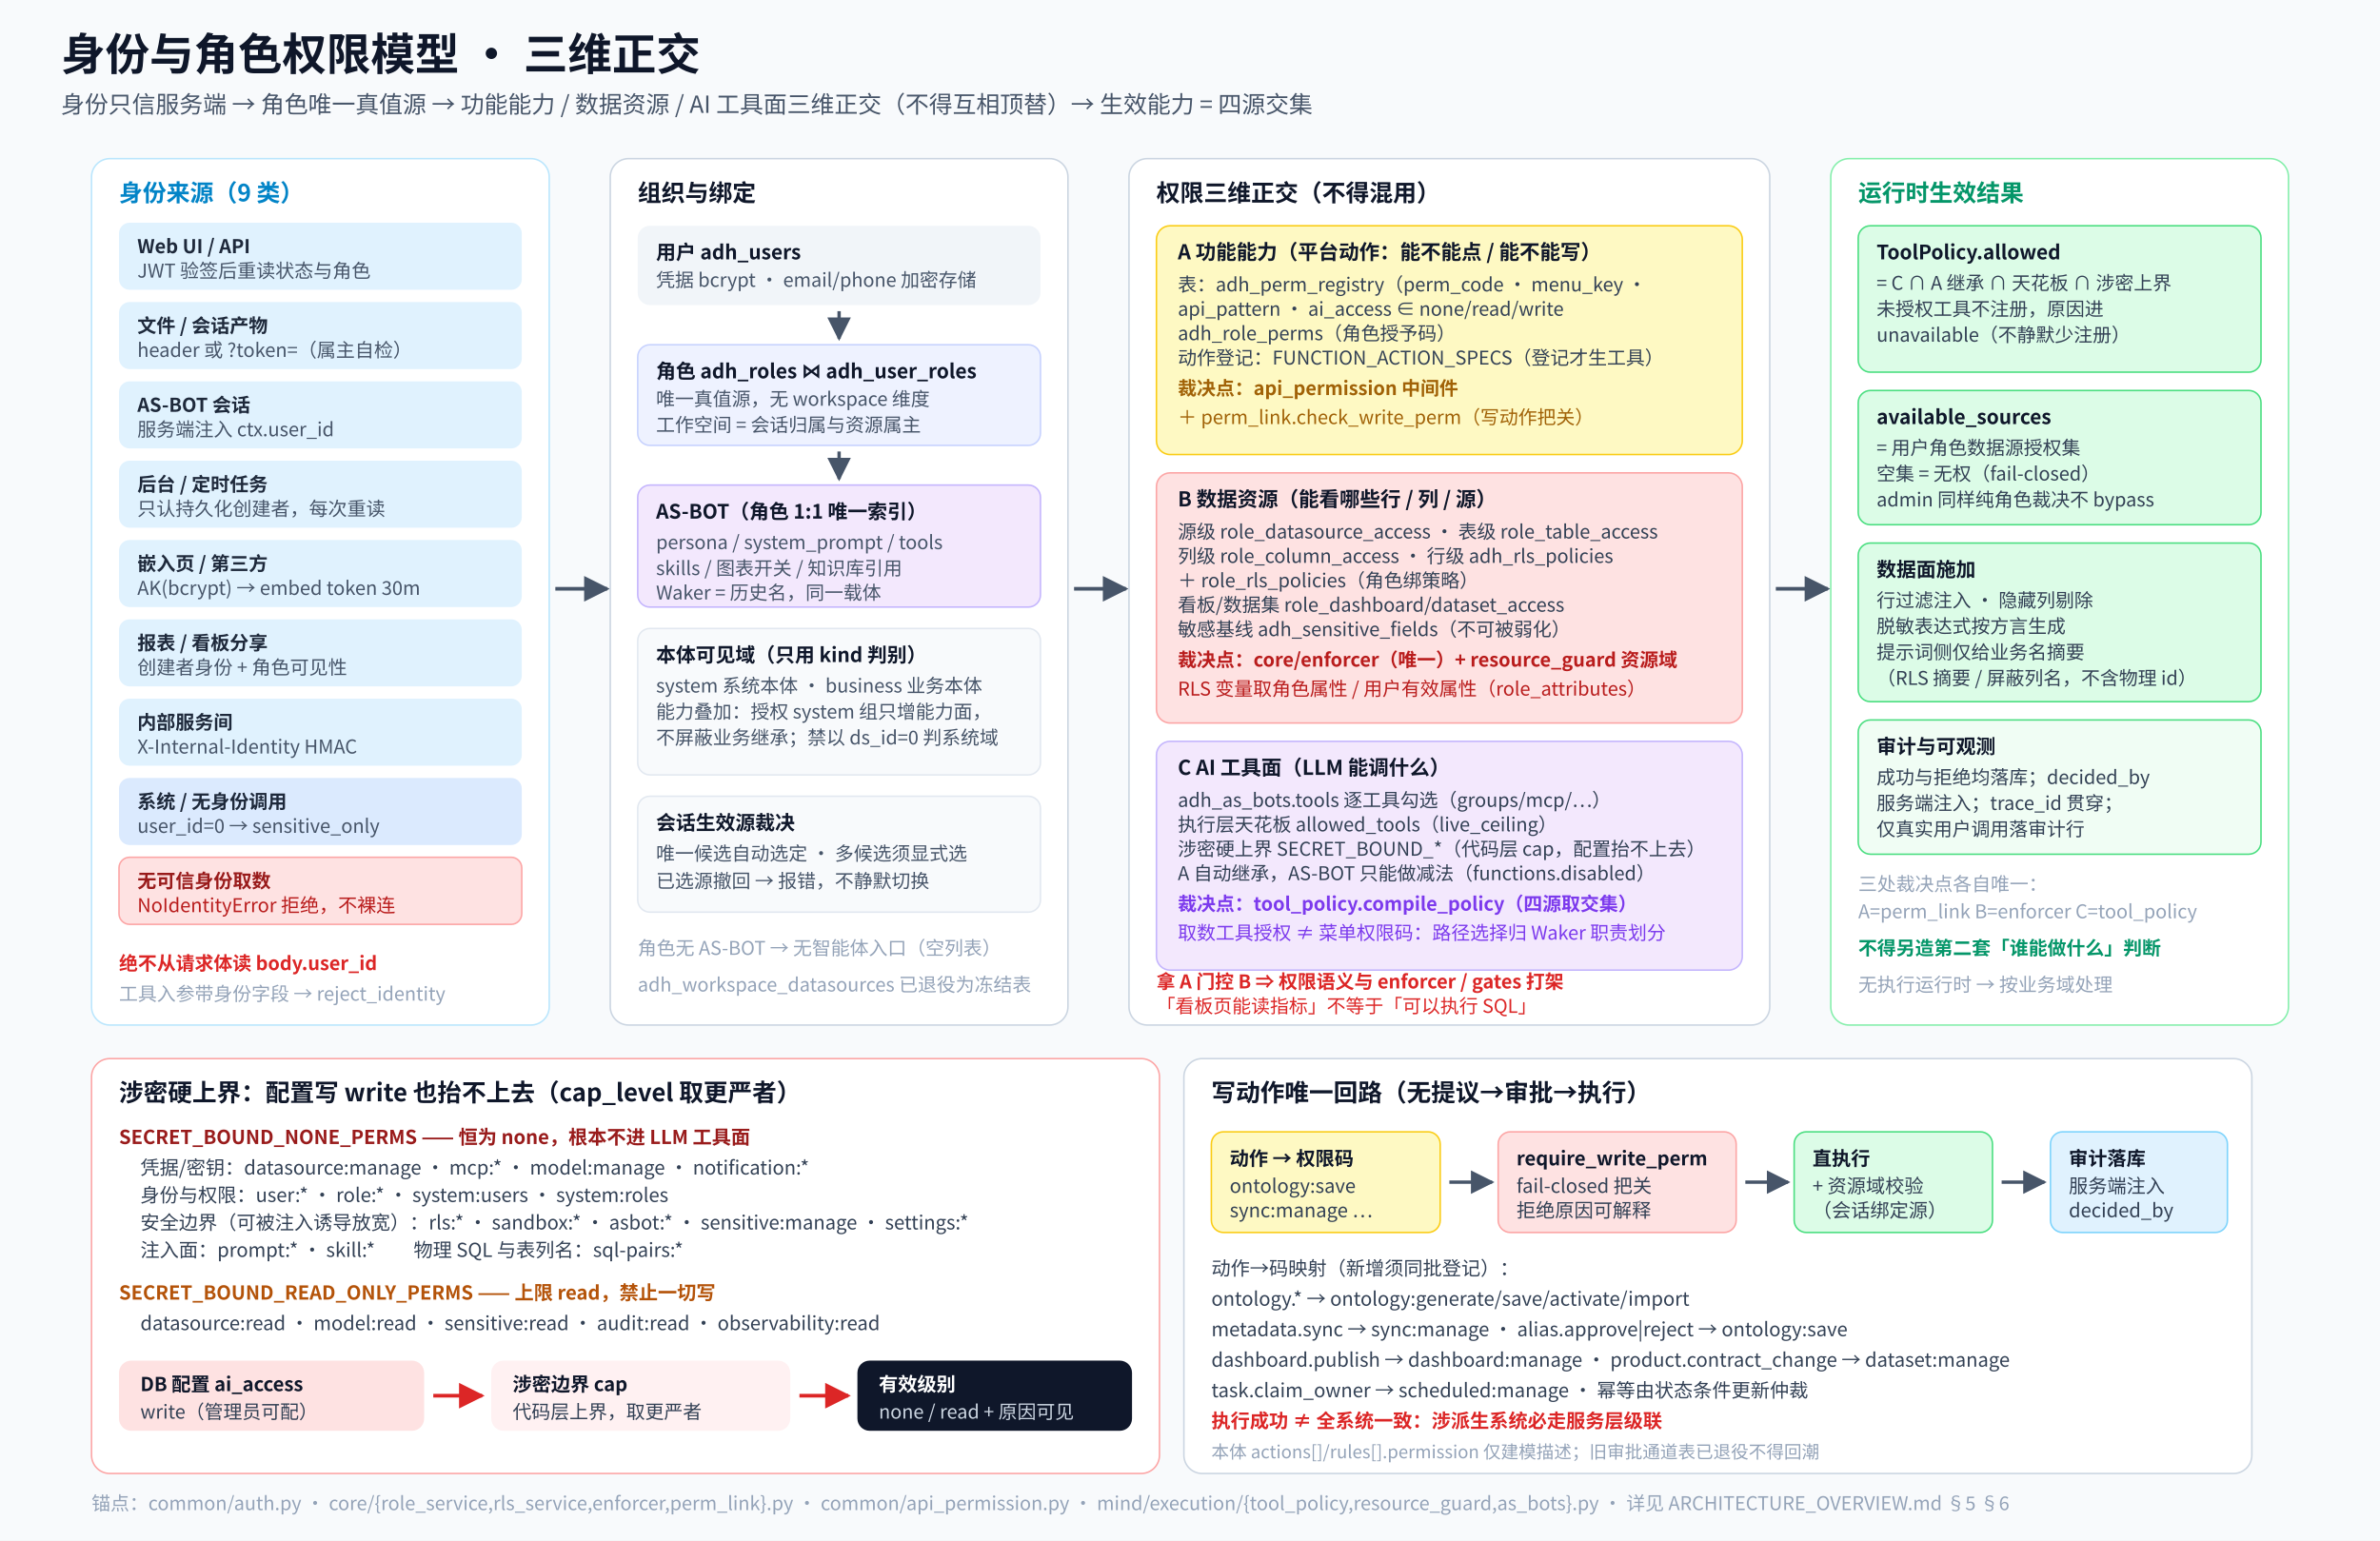
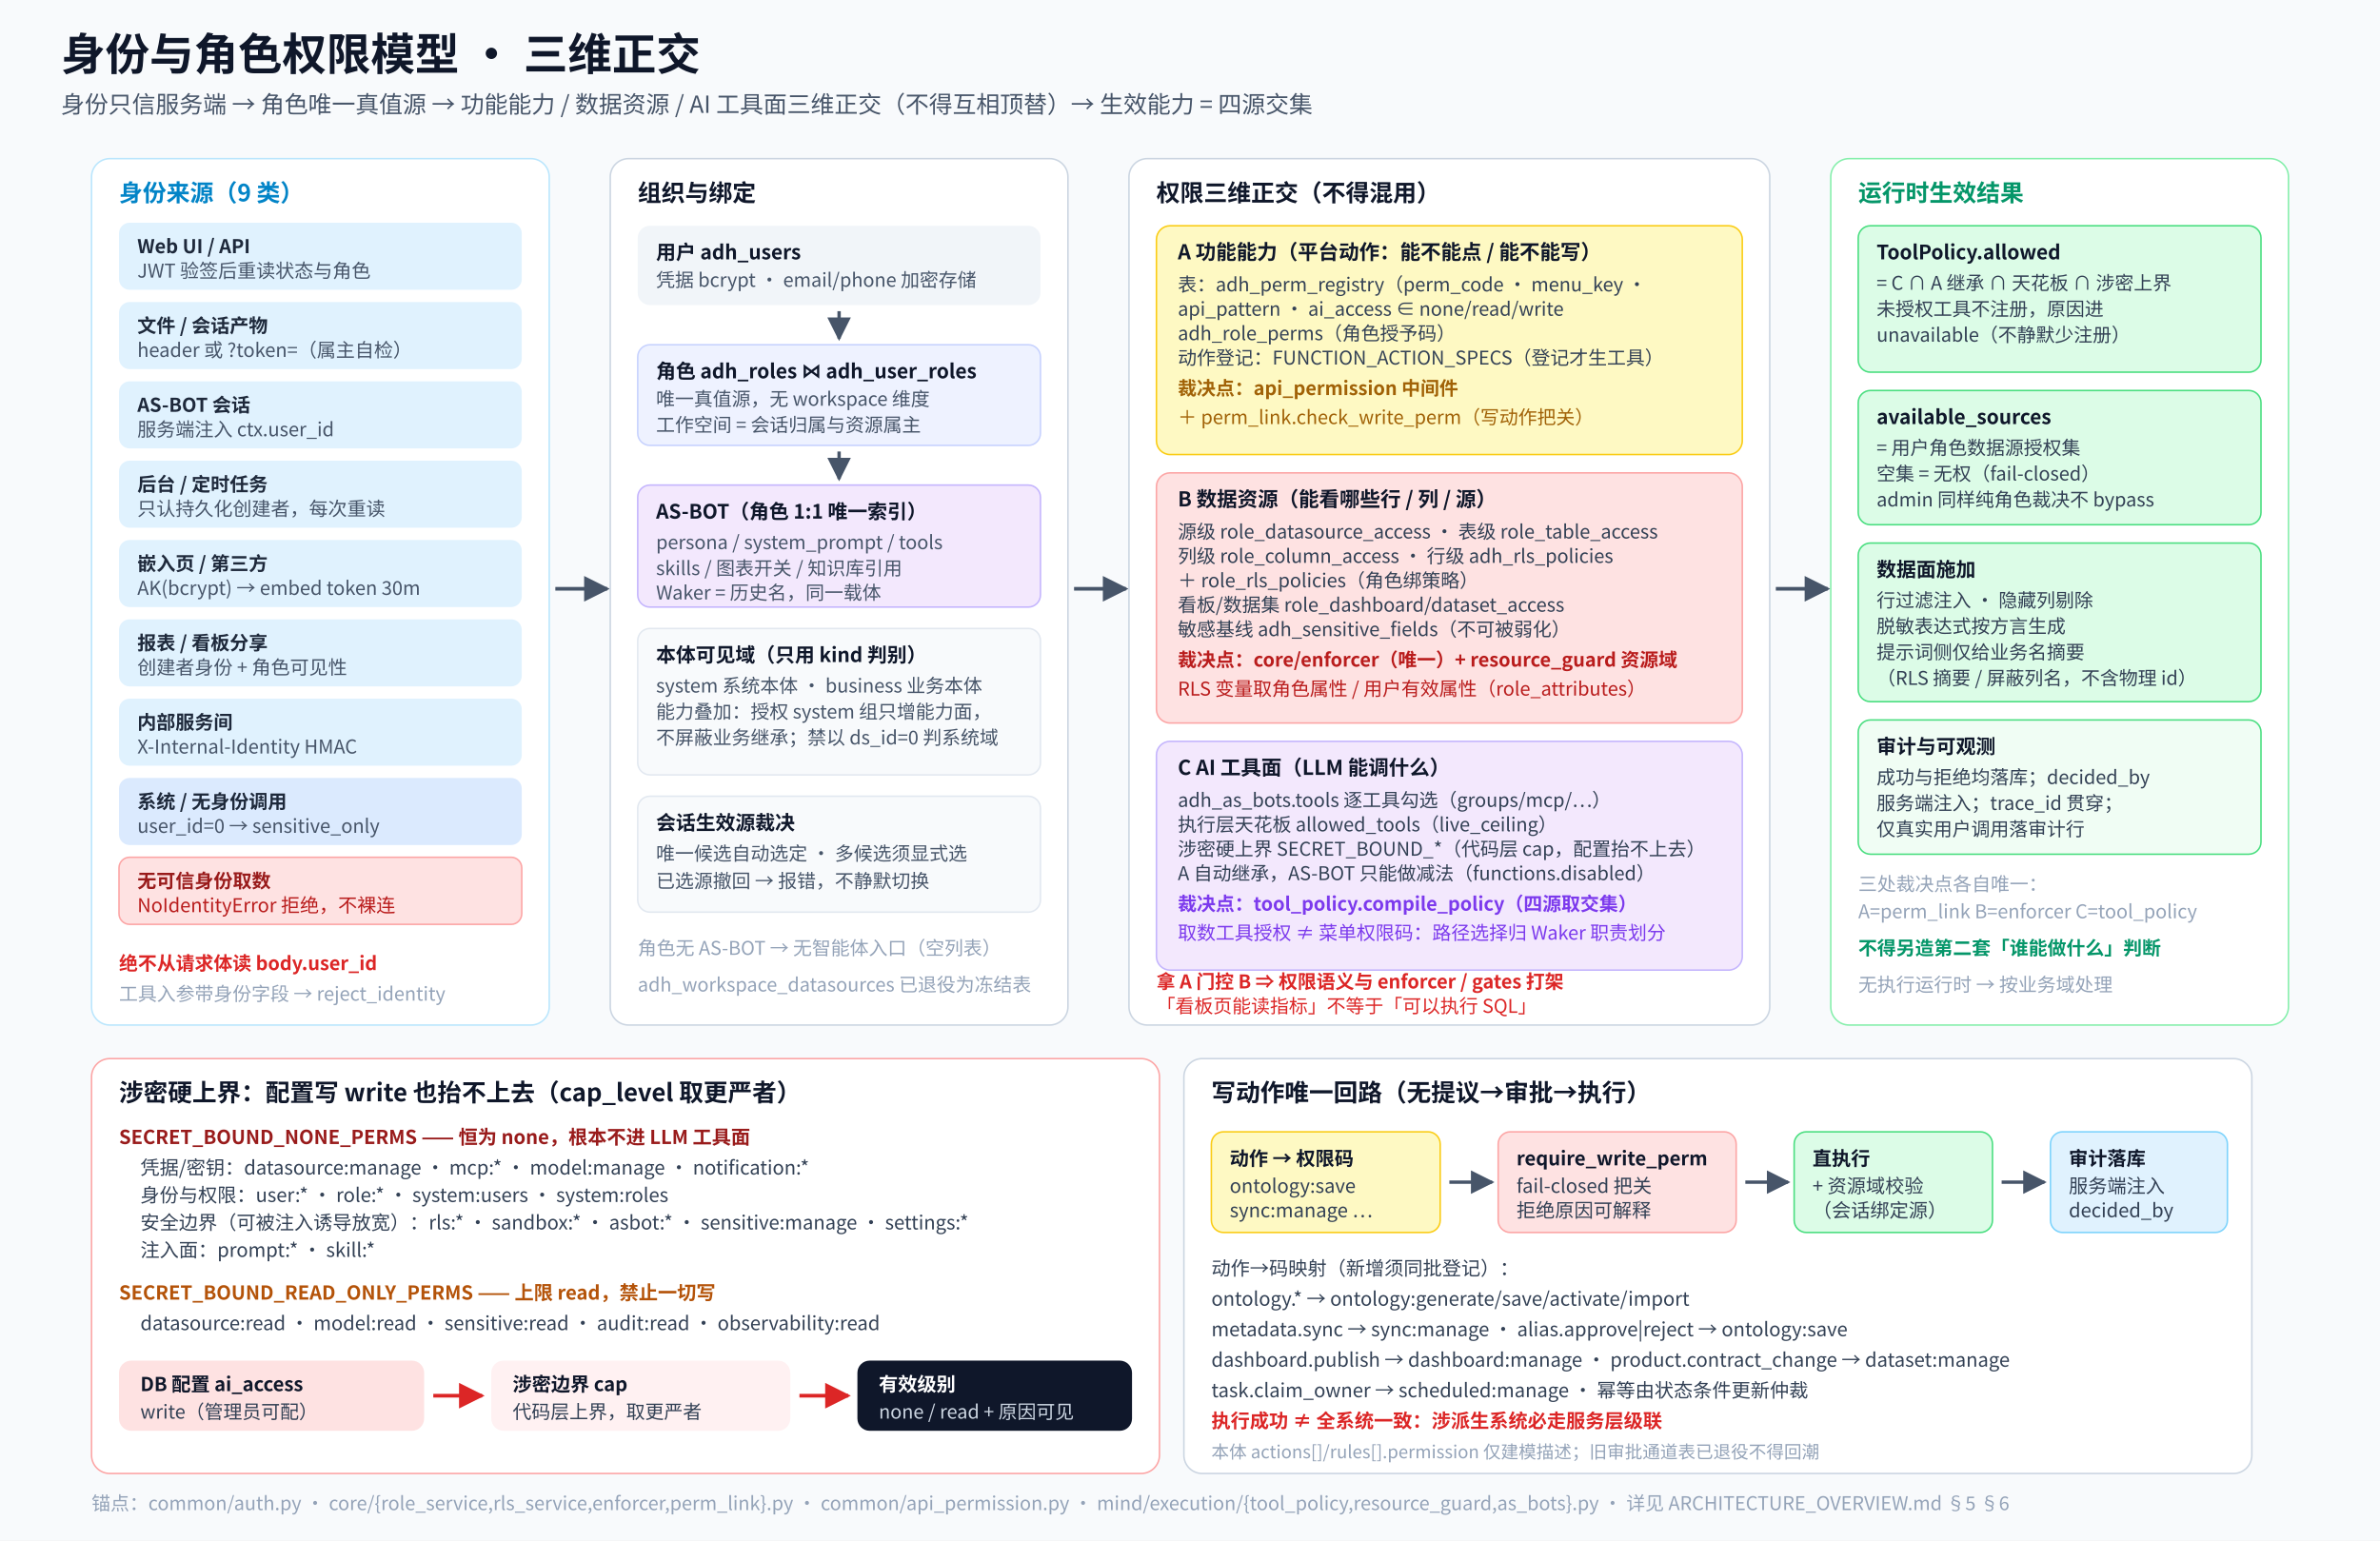
<svg xmlns="http://www.w3.org/2000/svg" viewBox="0 0 1560 1010" font-family="Noto Sans CJK SC, PingFang SC, Microsoft YaHei, sans-serif">
  <defs>
    <marker id="ar" viewBox="0 0 10 10" refX="9" refY="5" markerWidth="7" markerHeight="7" orient="auto-start-reverse">
      <path d="M0,0 L10,5 L0,10 z" fill="#475569" />
    </marker>
    <marker id="arR" viewBox="0 0 10 10" refX="9" refY="5" markerWidth="7" markerHeight="7" orient="auto-start-reverse">
      <path d="M0,0 L10,5 L0,10 z" fill="#dc2626" />
    </marker>
  </defs>
  <rect width="1560" height="1010" fill="#f8fafc" />
  <text x="40" y="46" font-size="29" font-weight="700" fill="#0f172a">身份与角色权限模型 · 三维正交</text>
  <text x="40" y="74" font-size="15.5" fill="#475569">身份只信服务端 → 角色唯一真值源 → 功能能力 / 数据资源 / AI 工具面三维正交（不得互相顶替）→ 生效能力 = 四源交集</text>
  <rect x="60" y="104" width="300" height="568" rx="12" fill="#ffffff" stroke="#bae6fd" />
  <text x="78" y="132" font-size="15.5" font-weight="700" fill="#0284c7">身份来源（9 类）</text>
  <g font-size="12.5" fill="#1e293b">
    <rect x="78" y="146" width="264" height="44" rx="7" fill="#e0f2fe" />
    <text x="90" y="166" font-weight="700">Web UI / API</text>
    <text x="90" y="182" fill="#475569">JWT 验签后重读状态与角色</text>
    <rect x="78" y="198" width="264" height="44" rx="7" fill="#e0f2fe" />
    <text x="90" y="218" font-weight="700">文件 / 会话产物</text>
    <text x="90" y="234" fill="#475569">header 或 ?token=（属主自检）</text>
    <rect x="78" y="250" width="264" height="44" rx="7" fill="#e0f2fe" />
    <text x="90" y="270" font-weight="700">AS-BOT 会话</text>
    <text x="90" y="286" fill="#475569">服务端注入 ctx.user_id</text>
    <rect x="78" y="302" width="264" height="44" rx="7" fill="#e0f2fe" />
    <text x="90" y="322" font-weight="700">后台 / 定时任务</text>
    <text x="90" y="338" fill="#475569">只认持久化创建者，每次重读</text>
    <rect x="78" y="354" width="264" height="44" rx="7" fill="#e0f2fe" />
    <text x="90" y="374" font-weight="700">嵌入页 / 第三方</text>
    <text x="90" y="390" fill="#475569">AK(bcrypt) → embed token 30m</text>
    <rect x="78" y="406" width="264" height="44" rx="7" fill="#e0f2fe" />
    <text x="90" y="426" font-weight="700">报表 / 看板分享</text>
    <text x="90" y="442" fill="#475569">创建者身份 + 角色可见性</text>
    <rect x="78" y="458" width="264" height="44" rx="7" fill="#e0f2fe" />
    <text x="90" y="478" font-weight="700">内部服务间</text>
    <text x="90" y="494" fill="#475569">X-Internal-Identity HMAC</text>
    <rect x="78" y="510" width="264" height="44" rx="7" fill="#dbeafe" />
    <text x="90" y="530" font-weight="700">系统 / 无身份调用</text>
    <text x="90" y="546" fill="#475569">user_id=0 → sensitive_only</text>
    <rect x="78" y="562" width="264" height="44" rx="7" fill="#fee2e2" stroke="#fca5a5" />
    <text x="90" y="582" font-weight="700" fill="#991b1b">无可信身份取数</text>
    <text x="90" y="598" fill="#b91c1c">NoIdentityError 拒绝，不裸连</text>
  </g>
  <text x="78" y="636" font-size="12.4" font-weight="700" fill="#dc2626">绝不从请求体读 body.user_id</text>
  <text x="78" y="656" font-size="12.4" fill="#94a3b8">工具入参带身份字段 → reject_identity</text>
  <line x1="364" y1="386" x2="398" y2="386" stroke="#475569" stroke-width="2.4" marker-end="url(#ar)" />
  <rect x="400" y="104" width="300" height="568" rx="12" fill="#ffffff" stroke="#cbd5e1" />
  <text x="418" y="132" font-size="15.5" font-weight="700" fill="#0f172a">组织与绑定</text>
  <rect x="418" y="148" width="264" height="52" rx="8" fill="#f1f5f9" />
  <text x="430" y="170" font-size="13" font-weight="700" fill="#0f172a">用户 adh_users</text>
  <text x="430" y="188" font-size="12.4" fill="#475569">凭据 bcrypt · email/phone 加密存储</text>
  <line x1="550" y1="204" x2="550" y2="222" stroke="#475569" stroke-width="2.2" marker-end="url(#ar)" />
  <rect x="418" y="226" width="264" height="66" rx="8" fill="#eef2ff" stroke="#c7d2fe" />
  <text x="430" y="248" font-size="13" font-weight="700" fill="#0f172a">角色 adh_roles ⋈ adh_user_roles</text>
  <text x="430" y="266" font-size="12.4" fill="#475569">唯一真值源，无 workspace 维度</text>
  <text x="430" y="283" font-size="12.4" fill="#475569">工作空间 = 会话归属与资源属主</text>
  <line x1="550" y1="296" x2="550" y2="314" stroke="#475569" stroke-width="2.2" marker-end="url(#ar)" />
  <rect x="418" y="318" width="264" height="80" rx="8" fill="#f3e8fd" stroke="#c4b5fd" />
  <text x="430" y="340" font-size="13" font-weight="700" fill="#0f172a">AS-BOT（角色 1:1 唯一索引）</text>
  <text x="430" y="360" font-size="12.4" fill="#475569">persona / system_prompt / tools</text>
  <text x="430" y="377" font-size="12.4" fill="#475569">skills / 图表开关 / 知识库引用</text>
  <text x="430" y="393" font-size="12.4" fill="#475569">Waker = 历史名，同一载体</text>
  <rect x="418" y="412" width="264" height="96" rx="8" fill="#f8fafc" stroke="#e2e8f0" />
  <text x="430" y="434" font-size="13" font-weight="700" fill="#0f172a">本体可见域（只用 kind 判别）</text>
  <text x="430" y="454" font-size="12.4" fill="#475569">system 系统本体 · business 业务本体</text>
  <text x="430" y="471" font-size="12.4" fill="#475569">能力叠加：授权 system 组只增能力面，</text>
  <text x="430" y="488" font-size="12.4" fill="#475569">不屏蔽业务继承；禁以 ds_id=0 判系统域</text>
  <rect x="418" y="522" width="264" height="76" rx="8" fill="#f8fafc" stroke="#e2e8f0" />
  <text x="430" y="544" font-size="13" font-weight="700" fill="#0f172a">会话生效源裁决</text>
  <text x="430" y="564" font-size="12.4" fill="#475569">唯一候选自动选定 · 多候选须显式选</text>
  <text x="430" y="582" font-size="12.4" fill="#475569">已选源撤回 → 报错，不静默切换</text>
  <text x="418" y="626" font-size="12.4" fill="#94a3b8">角色无 AS-BOT → 无智能体入口（空列表）</text>
  <text x="418" y="650" font-size="12.4" fill="#94a3b8">adh_workspace_datasources 已退役为冻结表</text>
  <line x1="704" y1="386" x2="738" y2="386" stroke="#475569" stroke-width="2.4" marker-end="url(#ar)" />
  <rect x="740" y="104" width="420" height="568" rx="12" fill="#ffffff" stroke="#cbd5e1" />
  <text x="758" y="132" font-size="15.5" font-weight="700" fill="#0f172a">权限三维正交（不得混用）</text>
  <rect x="758" y="148" width="384" height="150" rx="9" fill="#fef9c3" stroke="#facc15" />
  <text x="772" y="170" font-size="13.4" font-weight="700" fill="#0f172a">A 功能能力（平台动作：能不能点 / 能不能写）</text>
  <text x="772" y="191" font-size="12.4" fill="#334155">表：adh_perm_registry（perm_code · menu_key ·</text>
  <text x="772" y="207" font-size="12.4" fill="#334155">api_pattern · ai_access ∈ none/read/write</text>
  <text x="772" y="223" font-size="12.4" fill="#334155">　adh_role_perms（角色授予码）</text>
  <text x="772" y="239" font-size="12.4" fill="#334155">动作登记：FUNCTION_ACTION_SPECS（登记才生工具）</text>
  <text x="772" y="259" font-size="12.4" font-weight="700" fill="#a16207">裁决点：api_permission 中间件</text>
  <text x="772" y="278" font-size="12.4" fill="#a16207">＋ perm_link.check_write_perm（写动作把关）</text>
  <rect x="758" y="310" width="384" height="164" rx="9" fill="#fee2e2" stroke="#fca5a5" />
  <text x="772" y="332" font-size="13.4" font-weight="700" fill="#0f172a">B 数据资源（能看哪些行 / 列 / 源）</text>
  <text x="772" y="353" font-size="12.4" fill="#334155">源级 role_datasource_access · 表级 role_table_access</text>
  <text x="772" y="369" font-size="12.4" fill="#334155">列级 role_column_access · 行级 adh_rls_policies</text>
  <text x="772" y="385" font-size="12.4" fill="#334155">＋ role_rls_policies（角色绑策略）</text>
  <text x="772" y="401" font-size="12.4" fill="#334155">看板/数据集 role_dashboard/dataset_access</text>
  <text x="772" y="417" font-size="12.4" fill="#334155">敏感基线 adh_sensitive_fields（不可被弱化）</text>
  <text x="772" y="437" font-size="12.4" font-weight="700" fill="#b91c1c">裁决点：core/enforcer（唯一）+ resource_guard 资源域</text>
  <text x="772" y="456" font-size="12.4" fill="#b91c1c">RLS 变量取角色属性 / 用户有效属性（role_attributes）</text>
  <rect x="758" y="486" width="384" height="150" rx="9" fill="#f3e8fd" stroke="#c4b5fd" />
  <text x="772" y="508" font-size="13.4" font-weight="700" fill="#0f172a">C AI 工具面（LLM 能调什么）</text>
  <text x="772" y="529" font-size="12.4" fill="#334155">adh_as_bots.tools 逐工具勾选（groups/mcp/…）</text>
  <text x="772" y="545" font-size="12.4" fill="#334155">执行层天花板 allowed_tools（live_ceiling）</text>
  <text x="772" y="561" font-size="12.4" fill="#334155">涉密硬上界 SECRET_BOUND_*（代码层 cap，配置抬不上去）</text>
  <text x="772" y="577" font-size="12.4" fill="#334155">A 自动继承，AS-BOT 只能做减法（functions.disabled）</text>
  <text x="772" y="597" font-size="12.4" font-weight="700" fill="#7c3aed">裁决点：tool_policy.compile_policy（四源取交集）</text>
  <text x="772" y="616" font-size="12.4" fill="#7c3aed">取数工具授权 ≠ 菜单权限码：路径选择归 Waker 职责划分</text>
  <text x="758" y="648" font-size="12.4" font-weight="700" fill="#dc2626">拿 A 门控 B ⇒ 权限语义与 enforcer / gates 打架</text>
  <text x="758" y="664" font-size="12.4" fill="#dc2626">「看板页能读指标」不等于「可以执行 SQL」</text>
  <line x1="1164" y1="386" x2="1198" y2="386" stroke="#475569" stroke-width="2.4" marker-end="url(#ar)" />
  <rect x="1200" y="104" width="300" height="568" rx="12" fill="#ffffff" stroke="#86efac" />
  <text x="1218" y="132" font-size="15.5" font-weight="700" fill="#059669">运行时生效结果</text>
  <rect x="1218" y="148" width="264" height="96" rx="8" fill="#dcfce7" stroke="#4ade80" />
  <text x="1230" y="170" font-size="13" font-weight="700" fill="#0f172a">ToolPolicy.allowed</text>
  <text x="1230" y="190" font-size="12.4" fill="#334155">= C ∩ A 继承 ∩ 天花板 ∩ 涉密上界</text>
  <text x="1230" y="207" font-size="12.4" fill="#334155">未授权工具不注册，原因进</text>
  <text x="1230" y="224" font-size="12.4" fill="#334155">unavailable（不静默少注册）</text>
  <rect x="1218" y="256" width="264" height="88" rx="8" fill="#dcfce7" stroke="#4ade80" />
  <text x="1230" y="278" font-size="13" font-weight="700" fill="#0f172a">available_sources</text>
  <text x="1230" y="298" font-size="12.4" fill="#334155">= 用户角色数据源授权集</text>
  <text x="1230" y="315" font-size="12.4" fill="#334155">空集 = 无权（fail-closed）</text>
  <text x="1230" y="332" font-size="12.4" fill="#334155">admin 同样纯角色裁决不 bypass</text>
  <rect x="1218" y="356" width="264" height="104" rx="8" fill="#dcfce7" stroke="#4ade80" />
  <text x="1230" y="378" font-size="13" font-weight="700" fill="#0f172a">数据面施加</text>
  <text x="1230" y="398" font-size="12.4" fill="#334155">行过滤注入 · 隐藏列剔除</text>
  <text x="1230" y="415" font-size="12.4" fill="#334155">脱敏表达式按方言生成</text>
  <text x="1230" y="432" font-size="12.4" fill="#334155">提示词侧仅给业务名摘要</text>
  <text x="1230" y="449" font-size="12.4" fill="#334155">（RLS 摘要 / 屏蔽列名，不含物理 id）</text>
  <rect x="1218" y="472" width="264" height="88" rx="8" fill="#f0fdf4" stroke="#4ade80" />
  <text x="1230" y="494" font-size="13" font-weight="700" fill="#0f172a">审计与可观测</text>
  <text x="1230" y="514" font-size="12.4" fill="#334155">成功与拒绝均落库；decided_by</text>
  <text x="1230" y="531" font-size="12.4" fill="#334155">服务端注入；trace_id 贯穿；</text>
  <text x="1230" y="548" font-size="12.4" fill="#334155">仅真实用户调用落审计行</text>
  <text x="1218" y="584" font-size="12.4" fill="#94a3b8">三处裁决点各自唯一：</text>
  <text x="1218" y="602" font-size="12.4" fill="#94a3b8">A=perm_link B=enforcer C=tool_policy</text>
  <text x="1218" y="626" font-size="12.4" font-weight="700" fill="#059669">不得另造第二套「谁能做什么」判断</text>
  <text x="1218" y="650" font-size="12.4" fill="#94a3b8">无执行运行时 → 按业务域处理</text>
  <rect x="60" y="694" width="700" height="272" rx="12" fill="#ffffff" stroke="#fca5a5" />
  <text x="78" y="722" font-size="16" font-weight="700" fill="#0f172a">涉密硬上界：配置写 write 也抬不上去（cap_level 取更严者）</text>
  <g font-size="12.6" fill="#334155">
    <text x="78" y="750" font-weight="700" fill="#991b1b">SECRET_BOUND_NONE_PERMS —— 恒为 none，根本不进 LLM 工具面</text>
    <text x="92" y="770">凭据/密钥：datasource:manage · mcp:* · model:manage · notification:*</text>
    <text x="92" y="788">身份与权限：user:* · role:* · system:users · system:roles</text>
    <text x="92" y="806">安全边界（可被注入诱导放宽）：rls:* · sandbox:* · asbot:* · sensitive:manage · settings:*</text>
-     <text x="92" y="824">注入面：prompt:* · skill:*　　物理 SQL 与表列名：sql-pairs:*</text>
+     <text x="92" y="824">注入面：prompt:* · skill:*</text>
    <text x="78" y="852" font-weight="700" fill="#b45309">SECRET_BOUND_READ_ONLY_PERMS —— 上限 read，禁止一切写</text>
    <text x="92" y="872">datasource:read · model:read · sensitive:read · audit:read · observability:read</text>
  </g>
  <g>
    <rect x="78" y="892" width="200" height="46" rx="8" fill="#fee2e2" />
    <text x="92" y="912" font-size="12.6" font-weight="700" fill="#0f172a">DB 配置 ai_access</text>
    <text x="92" y="930" font-size="12.4" fill="#334155">write（管理员可配）</text>
    <line x1="284" y1="915" x2="316" y2="915" stroke="#dc2626" stroke-width="2.4" marker-end="url(#arR)" />
    <rect x="322" y="892" width="196" height="46" rx="8" fill="#fff1f2" />
    <text x="336" y="912" font-size="12.6" font-weight="700" fill="#0f172a">涉密边界 cap</text>
    <text x="336" y="930" font-size="12.4" fill="#334155">代码层上界，取更严者</text>
    <line x1="524" y1="915" x2="556" y2="915" stroke="#dc2626" stroke-width="2.4" marker-end="url(#arR)" />
    <rect x="562" y="892" width="180" height="46" rx="8" fill="#0f172a" />
    <text x="576" y="912" font-size="12.6" font-weight="700" fill="#fff">有效级别</text>
    <text x="576" y="930" font-size="12.4" fill="#cbd5e1">none / read + 原因可见</text>
  </g>
  <rect x="776" y="694" width="700" height="272" rx="12" fill="#ffffff" stroke="#cbd5e1" />
  <text x="794" y="722" font-size="16" font-weight="700" fill="#0f172a">写动作唯一回路（无提议→审批→执行）</text>
  <g font-size="12.6">
    <rect x="794" y="742" width="150" height="66" rx="8" fill="#fef9c3" stroke="#facc15" />
    <text x="806" y="764" font-weight="700" fill="#0f172a">动作 → 权限码</text>
    <text x="806" y="782" fill="#334155">ontology:save</text>
    <text x="806" y="798" fill="#334155">sync:manage …</text>
    <line x1="950" y1="775" x2="978" y2="775" stroke="#475569" stroke-width="2.2" marker-end="url(#ar)" />
    <rect x="982" y="742" width="156" height="66" rx="8" fill="#fee2e2" stroke="#fca5a5" />
    <text x="994" y="764" font-weight="700" fill="#0f172a">require_write_perm</text>
    <text x="994" y="782" fill="#334155">fail-closed 把关</text>
    <text x="994" y="798" fill="#334155">拒绝原因可解释</text>
    <line x1="1144" y1="775" x2="1172" y2="775" stroke="#475569" stroke-width="2.2" marker-end="url(#ar)" />
    <rect x="1176" y="742" width="130" height="66" rx="8" fill="#dcfce7" stroke="#4ade80" />
    <text x="1188" y="764" font-weight="700" fill="#0f172a">直执行</text>
    <text x="1188" y="782" fill="#334155">+ 资源域校验</text>
    <text x="1188" y="798" fill="#334155">（会话绑定源）</text>
    <line x1="1312" y1="775" x2="1340" y2="775" stroke="#475569" stroke-width="2.2" marker-end="url(#ar)" />
    <rect x="1344" y="742" width="116" height="66" rx="8" fill="#e0f2fe" stroke="#7dd3fc" />
    <text x="1356" y="764" font-weight="700" fill="#0f172a">审计落库</text>
    <text x="1356" y="782" fill="#334155">服务端注入</text>
    <text x="1356" y="798" fill="#334155">decided_by</text>
  </g>
  <g font-size="12.6" fill="#334155">
    <text x="794" y="836">动作→码映射（新增须同批登记）：</text>
    <text x="794" y="856">ontology.* → ontology:generate/save/activate/import</text>
    <text x="794" y="876">metadata.sync → sync:manage · alias.approve|reject → ontology:save</text>
    <text x="794" y="896">dashboard.publish → dashboard:manage · product.contract_change → dataset:manage</text>
    <text x="794" y="916">task.claim_owner → scheduled:manage · 幂等由状态条件更新仲裁</text>
    <text x="794" y="936" font-weight="700" fill="#dc2626">执行成功 ≠ 全系统一致：涉派生系统必走服务层级联</text>
    <text x="794" y="956" font-size="11.6" fill="#94a3b8">本体 actions[]/rules[].permission 仅建模描述；旧审批通道表已退役不得回潮</text>
  </g>
  <text x="60" y="990" font-size="12.4" fill="#94a3b8">锚点：common/auth.py · core/{role_service,rls_service,enforcer,perm_link}.py · common/api_permission.py · mind/execution/{tool_policy,resource_guard,as_bots}.py · 详见 ARCHITECTURE_OVERVIEW.md §5 §6</text>
</svg>
